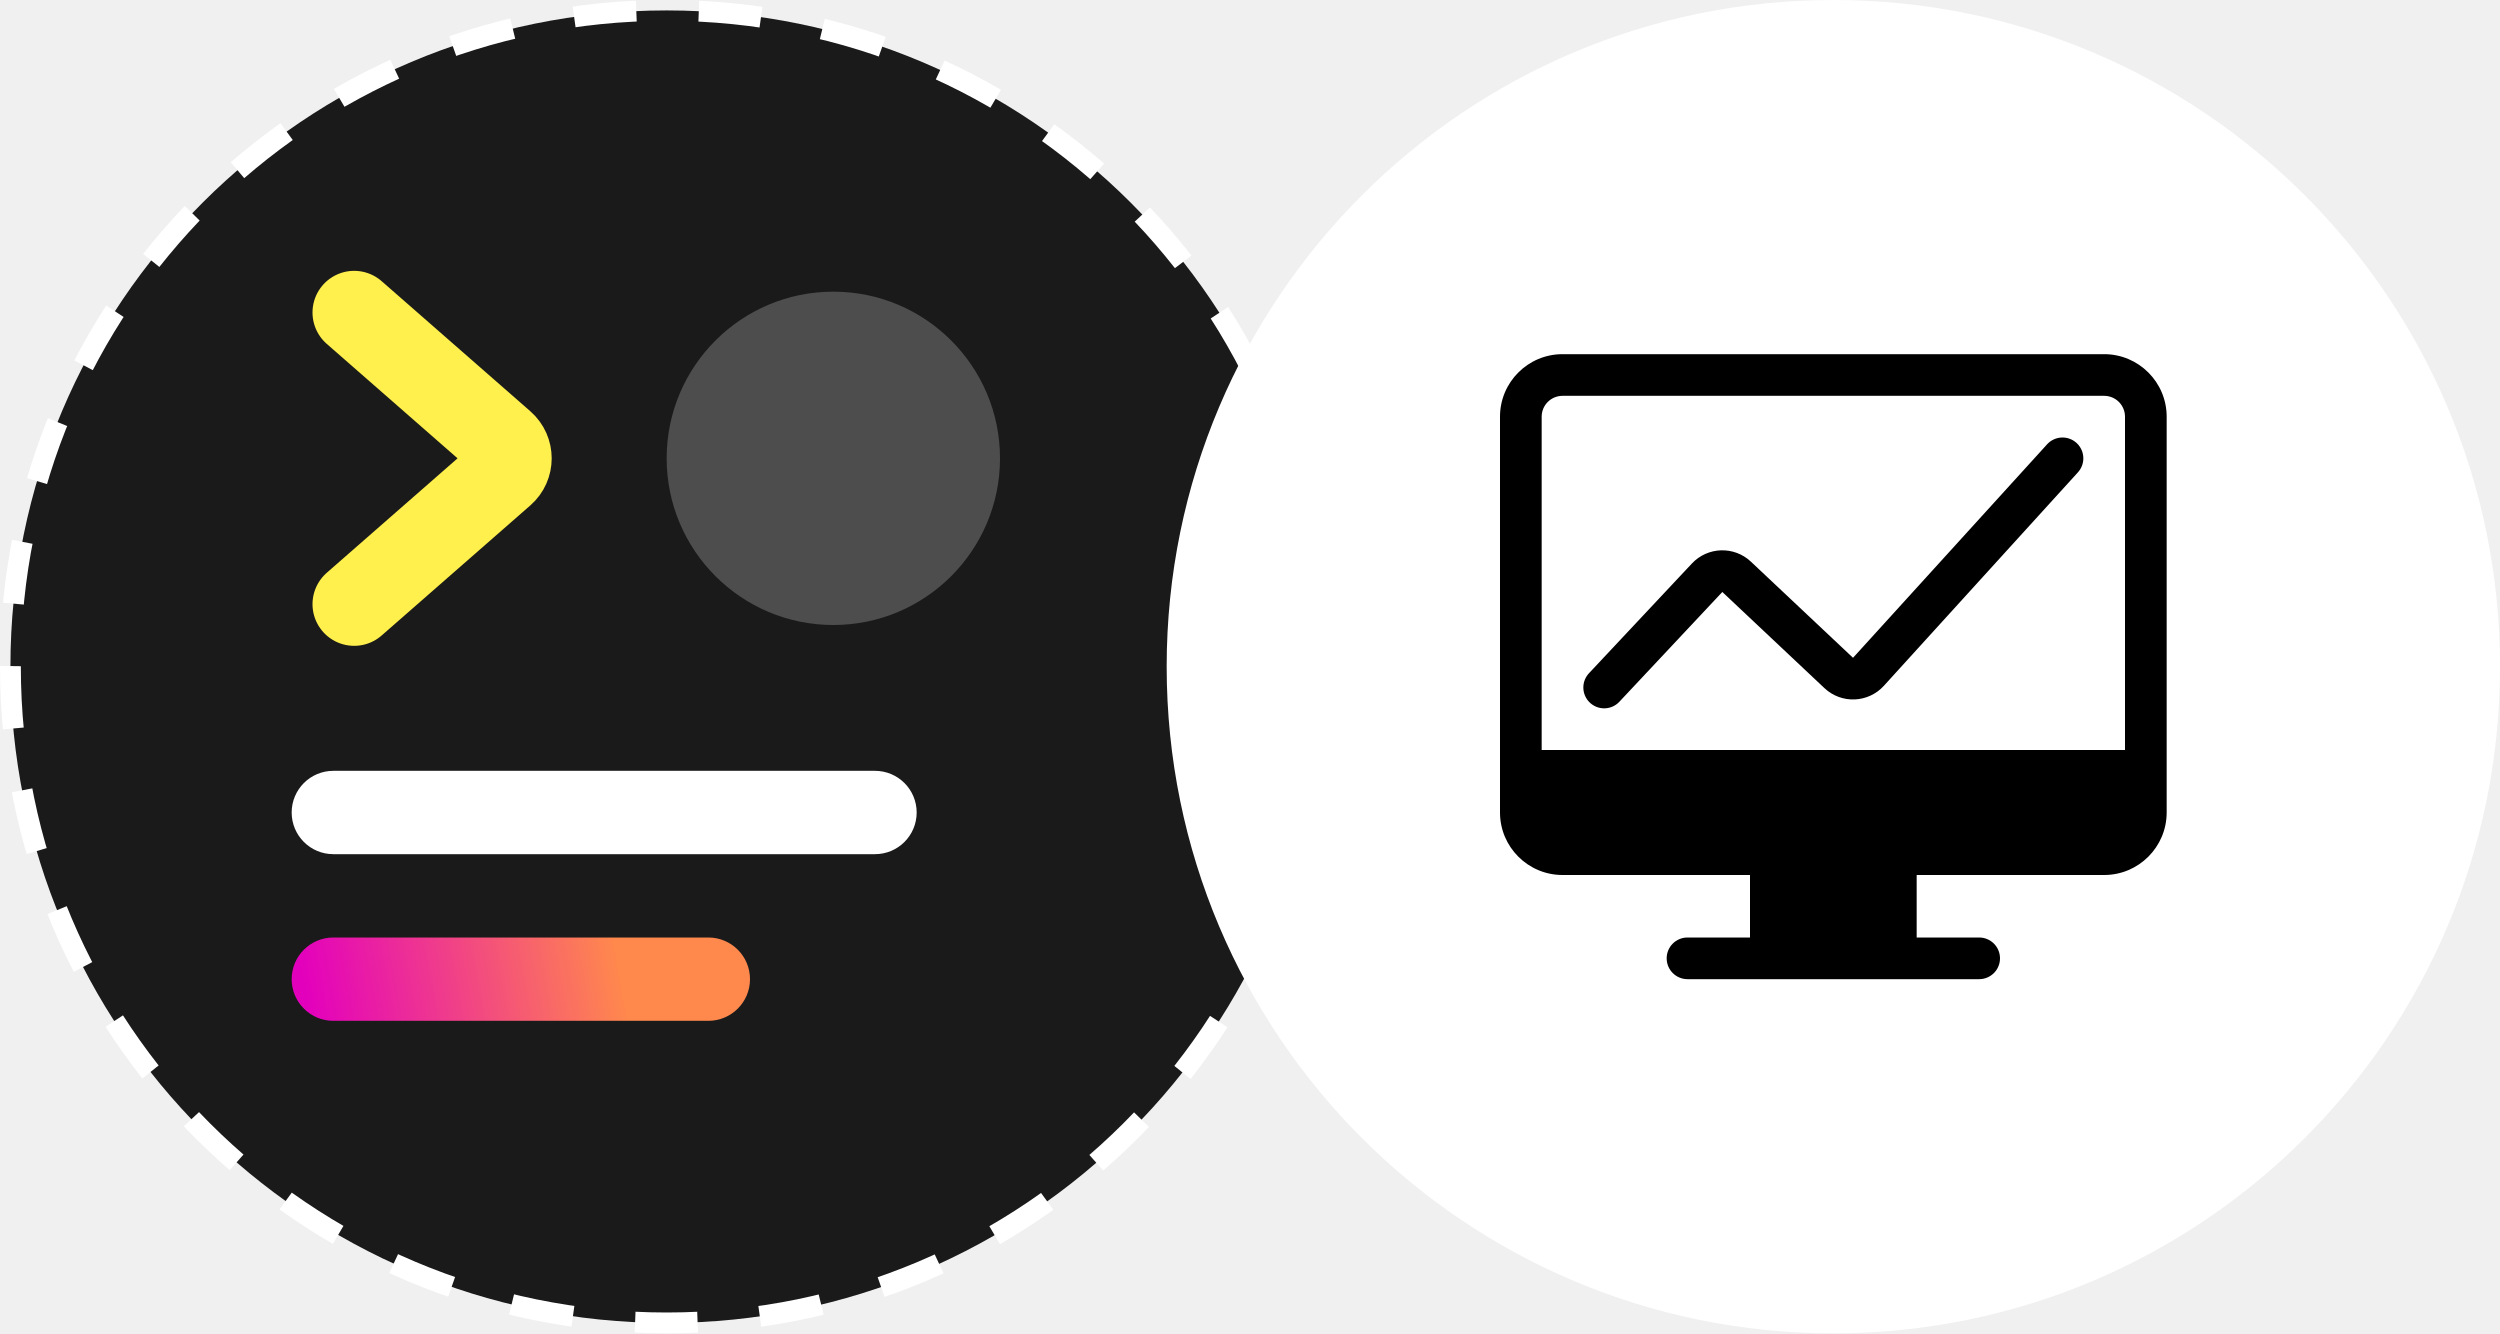
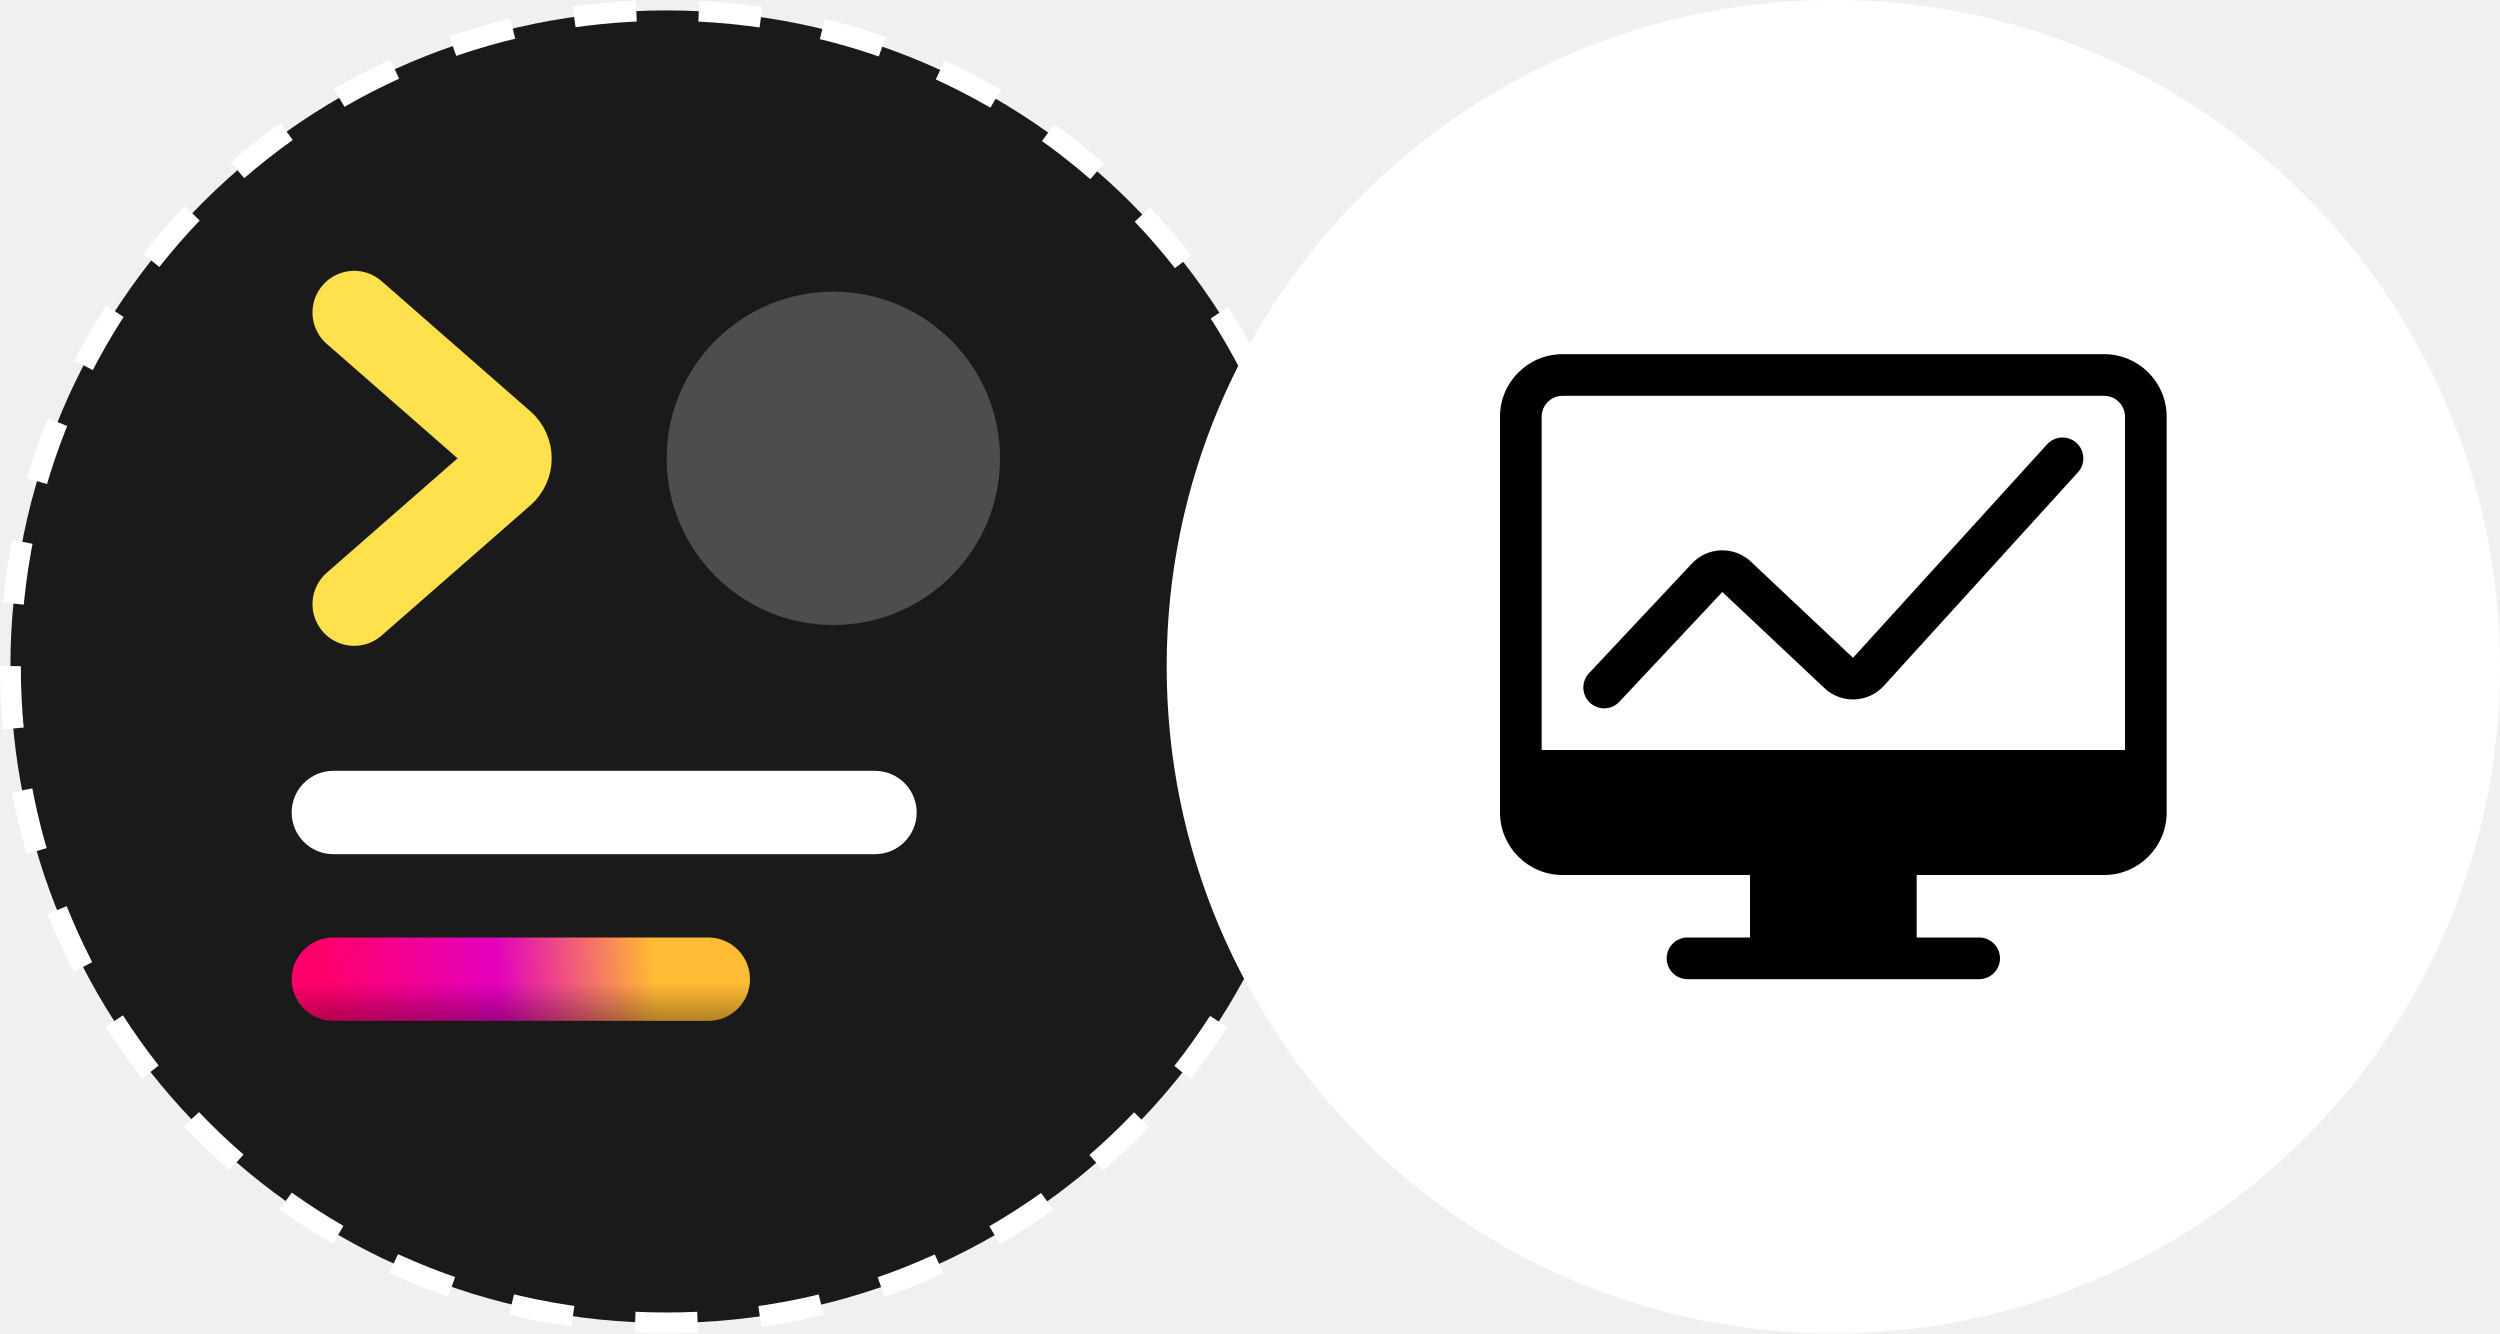
<svg xmlns="http://www.w3.org/2000/svg" width="120" height="64" viewBox="0 0 120 64" fill="none">
  <circle cx="32" cy="32" r="31.5" fill="#1A1A1A" stroke="white" stroke-dasharray="3 3" />
  <circle cx="40" cy="22" r="8" fill="#4D4D4D" />
-   <path d="M17 15L24.14 21.247C24.595 21.646 24.595 22.354 24.14 22.753L17 29" stroke="#FFF04D" stroke-width="4" stroke-linecap="round" />
+   <path d="M17 15L24.14 21.247C24.595 21.646 24.595 22.354 24.14 22.753L17 29" stroke="#FFE14D" stroke-width="4" stroke-linecap="round" />
  <rect x="14" y="37" width="30" height="4" rx="2" fill="white" />
-   <rect x="14" y="45" width="22" height="4" rx="2" fill="url(#paint0_linear_174_1093)" />
+   <rect x="14" y="45" width="22" height="4" rx="2" fill="url(#paint0_linear_505_2749)" />
+   <rect x="14" y="45" width="22" height="4" rx="2" fill="url(#paint1_linear_505_2749)" />
  <circle cx="88" cy="32" r="32" fill="white" />
  <path d="M101 17H75C73.346 17 72 18.346 72 20V39C72 40.654 73.346 42 75 42H84V45H81C80.448 45 80 45.448 80 46C80 46.552 80.448 47 81 47H95C95.552 47 96 46.552 96 46C96 45.448 95.552 45 95 45H92V42H101C102.654 42 104 40.654 104 39V20C104 18.346 102.654 17 101 17ZM102 36H74V20C74 19.449 74.449 19 75 19H101C101.551 19 102 19.449 102 20V36Z" fill="black" />
  <path d="M77 33L81.942 27.731C82.321 27.327 82.955 27.308 83.357 27.687L88.259 32.302C88.666 32.686 89.308 32.661 89.685 32.247L99 22" stroke="black" stroke-width="2" stroke-linecap="round" />
  <defs>
-     <linearGradient id="paint0_linear_174_1093" x1="36" y1="45" x2="14" y2="49" gradientUnits="userSpaceOnUse">
-       <stop offset="0.289" stop-color="#FF884D" />
-       <stop offset="0.961" stop-color="#E300BD" />
+     <linearGradient id="paint0_linear_505_2749" x1="36" y1="45" x2="13.831" y2="46.505" gradientUnits="userSpaceOnUse">
+       <stop offset="0.211" stop-color="#FFBB33" />
+       <stop offset="0.552" stop-color="#E300BD" />
+       <stop offset="0.926" stop-color="#FF006A" />
+     </linearGradient>
+     <linearGradient id="paint1_linear_505_2749" x1="25" y1="45" x2="25" y2="49" gradientUnits="userSpaceOnUse">
+       <stop offset="0.547" stop-opacity="0" />
+       <stop offset="1" stop-opacity="0.3" />
    </linearGradient>
  </defs>
</svg>
